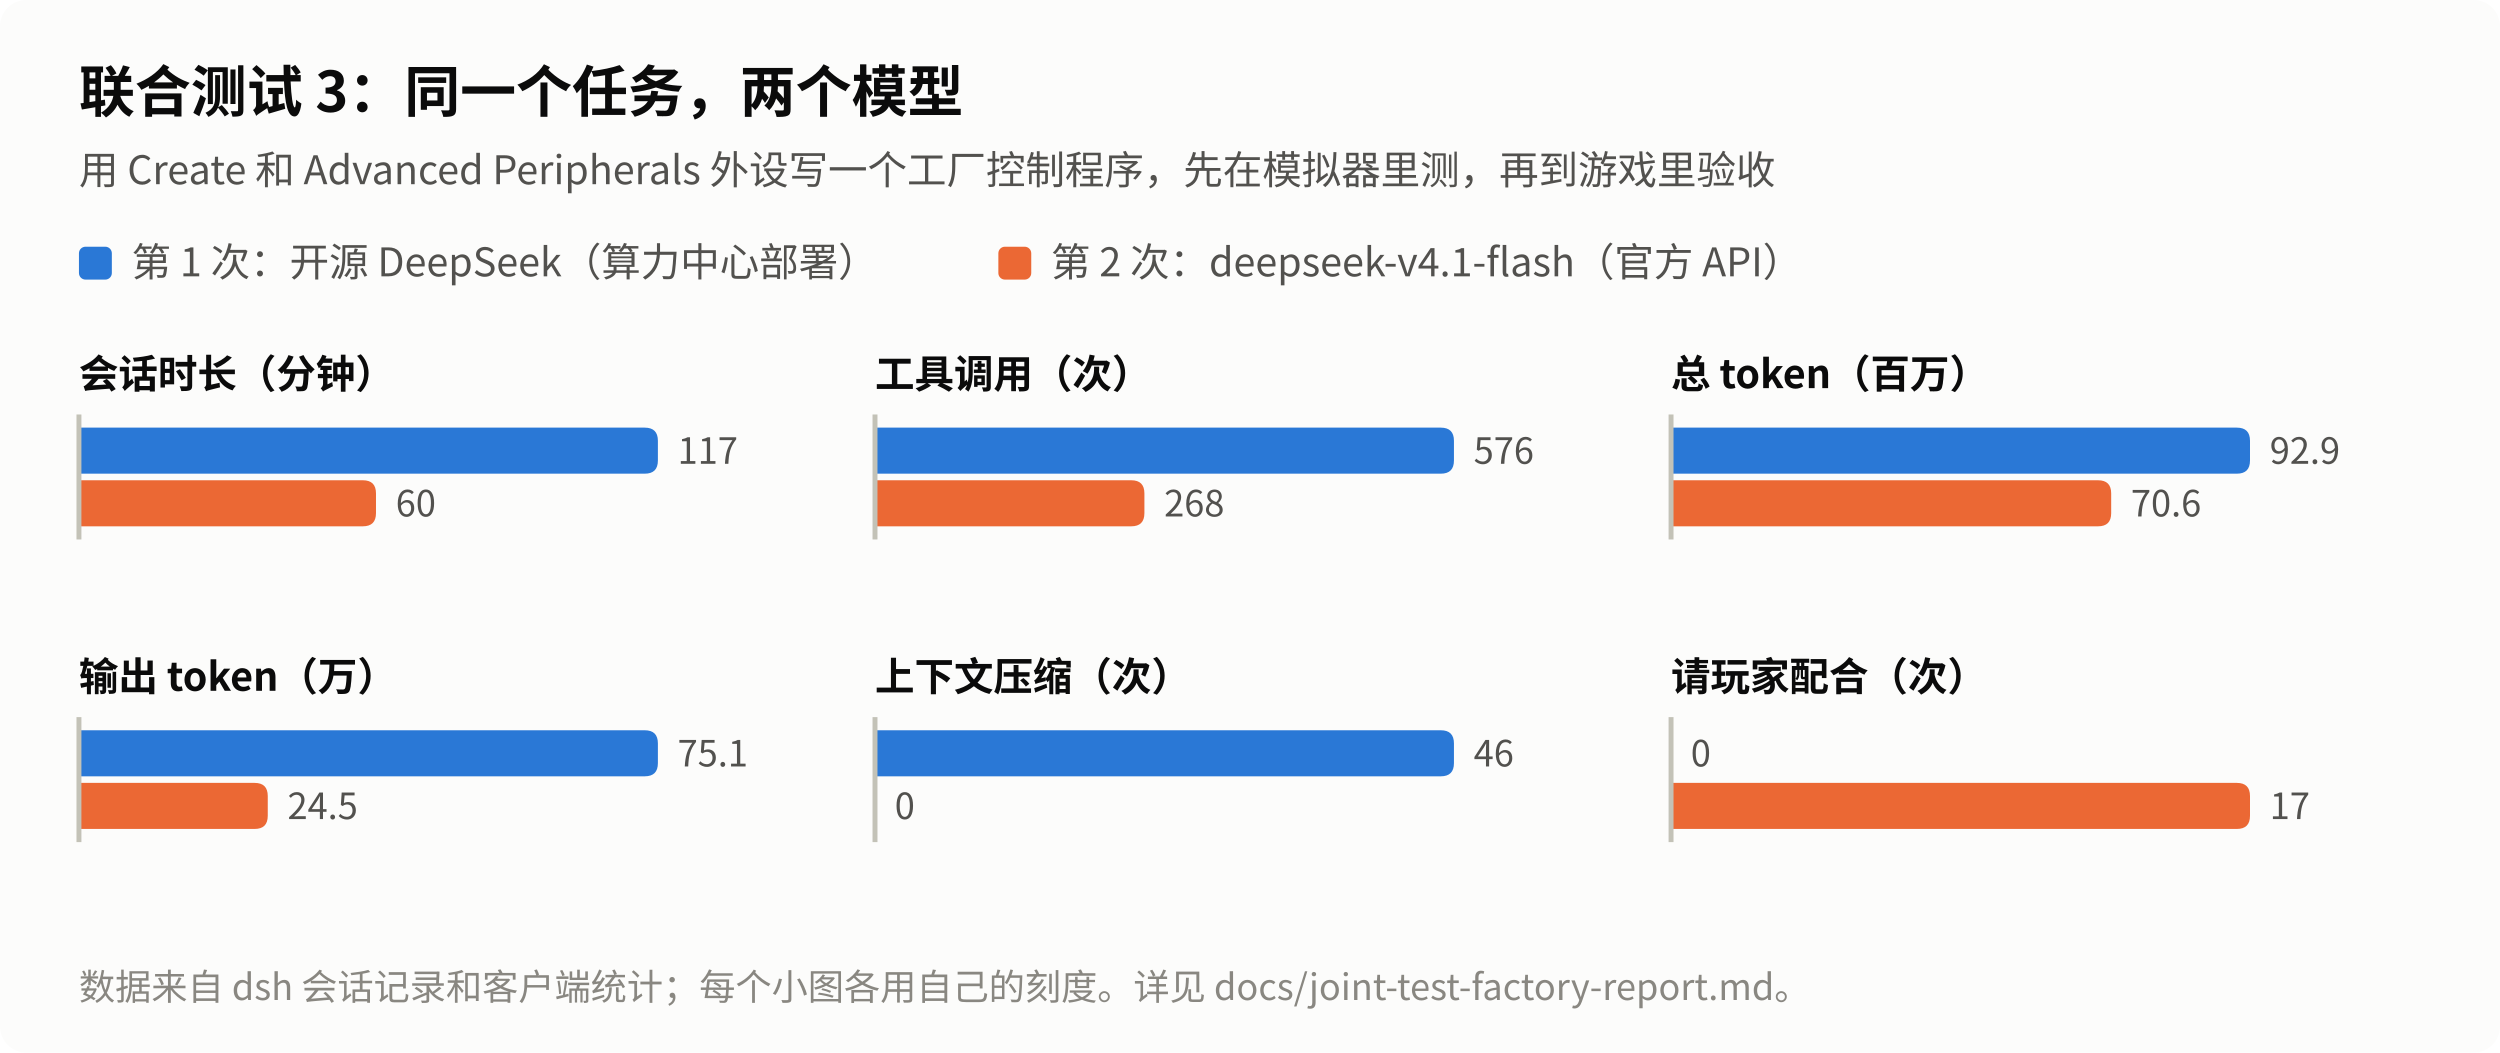
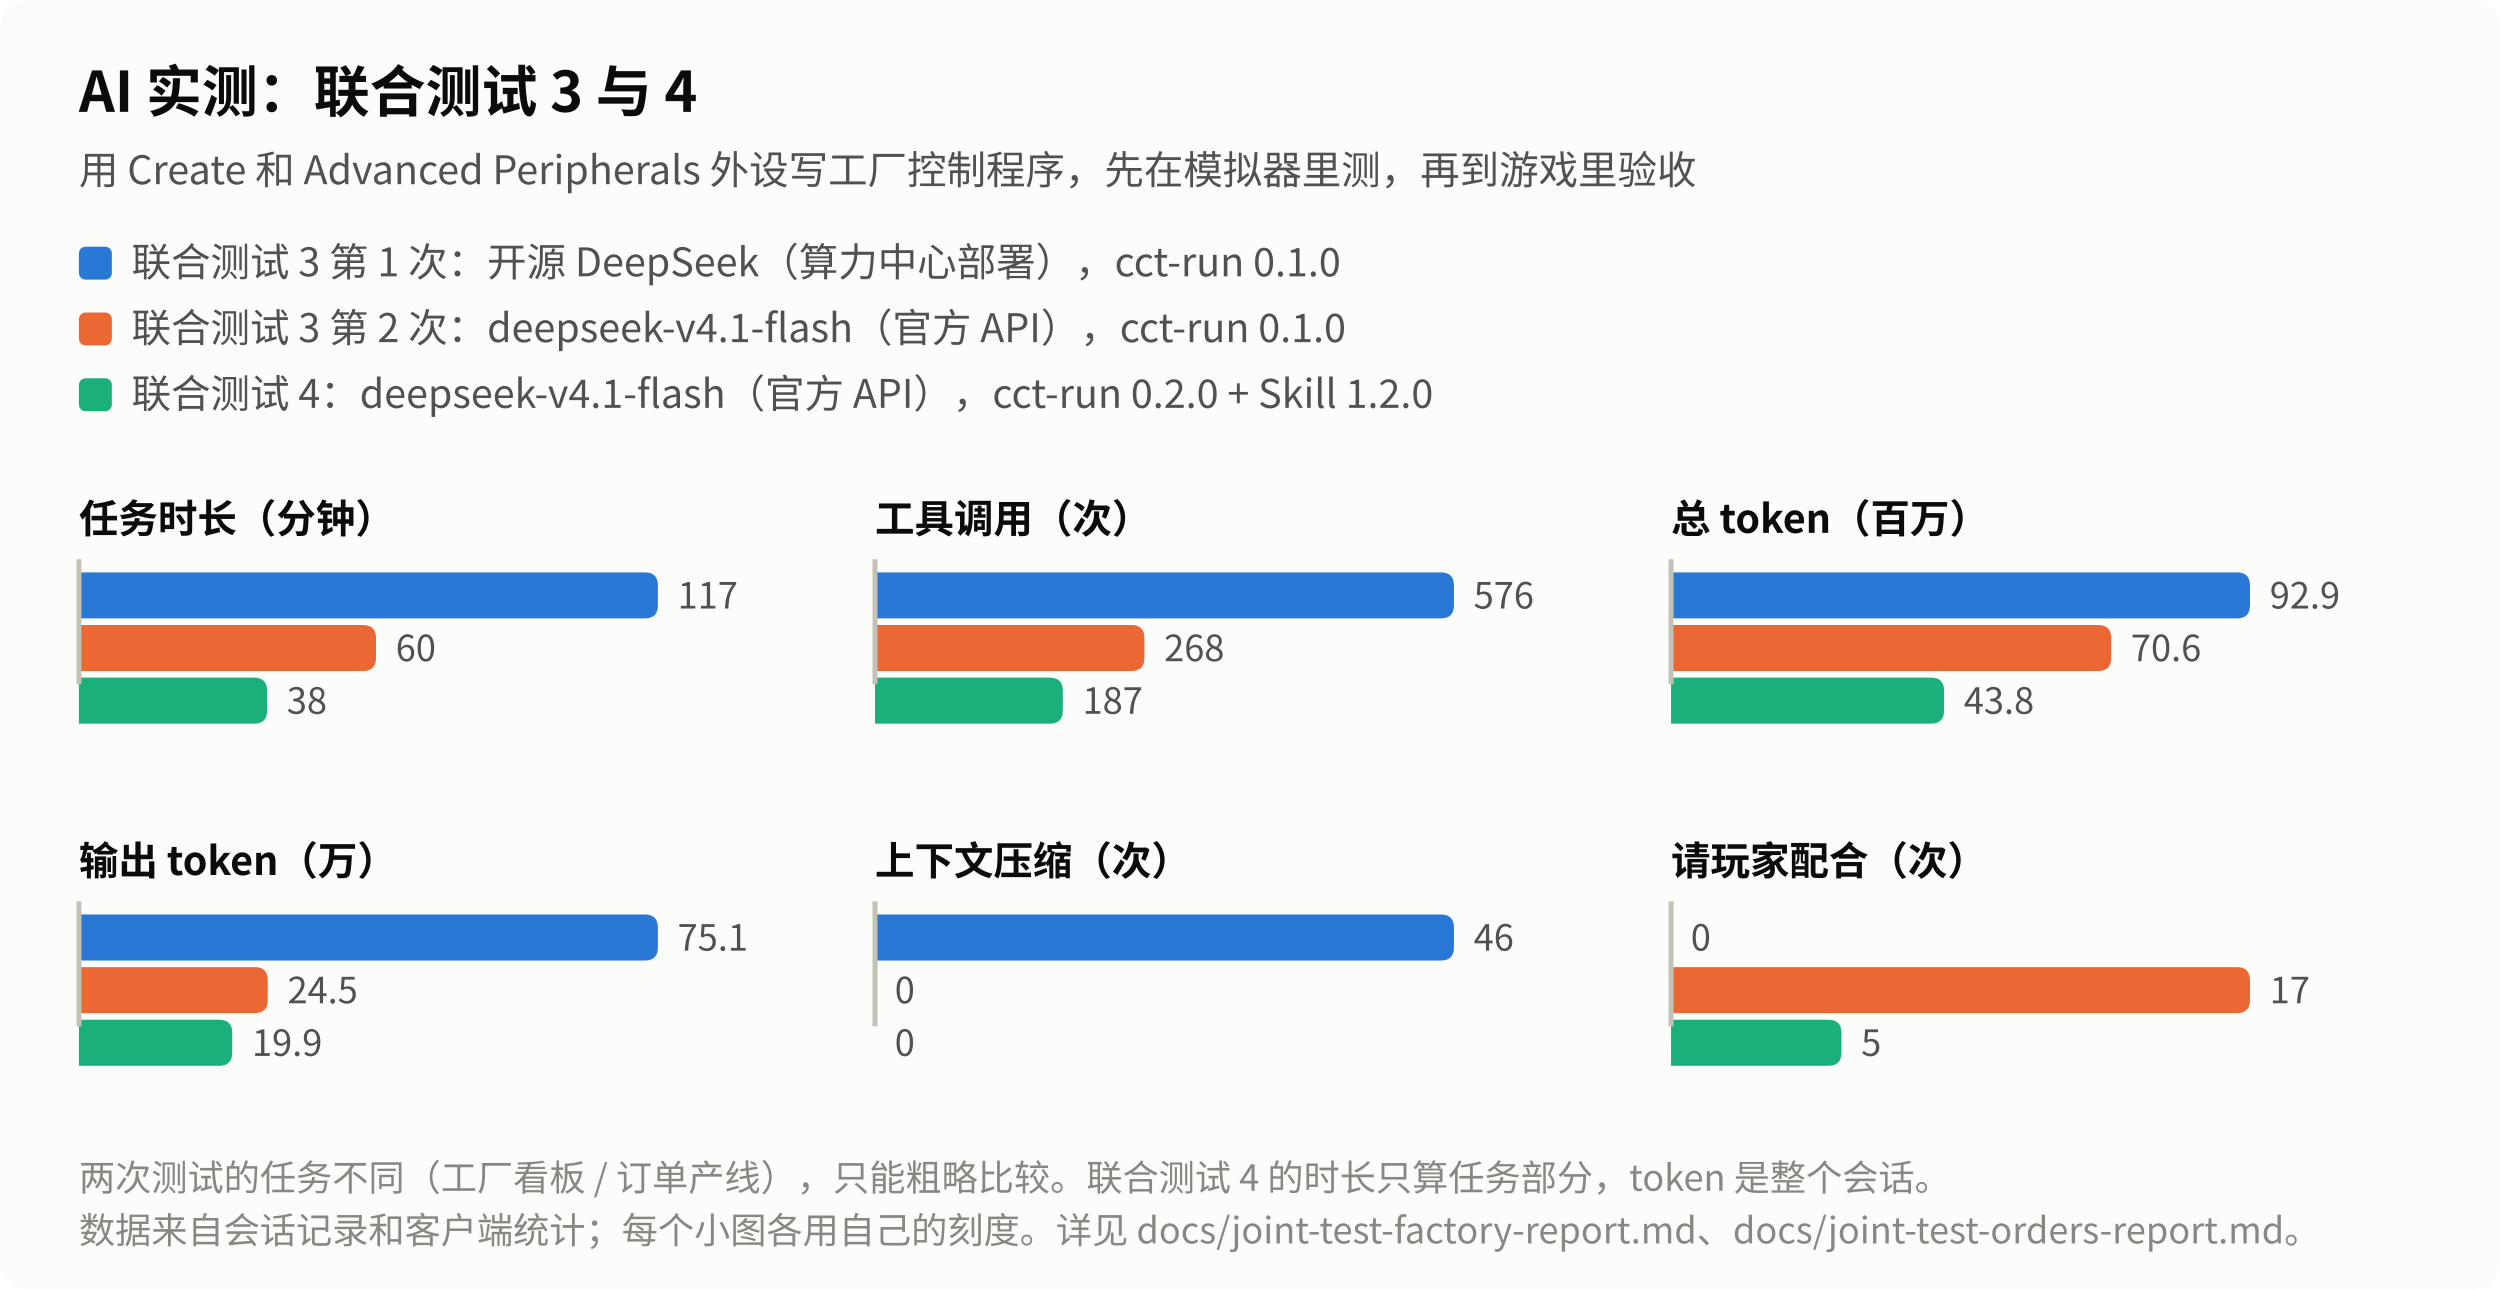
- <svg xmlns="http://www.w3.org/2000/svg" width="760" height="320" viewBox="0 0 760 320" font-family="system-ui, -apple-system, &quot;Segoe UI&quot;, &quot;Microsoft YaHei&quot;, &quot;PingFang SC&quot;, &quot;Noto Sans CJK SC&quot;, sans-serif" role="img" aria-label="联合测试 3：同一个任务，两个模型">
-   <rect width="760" height="320" rx="8" fill="#fcfcfb" />
-   <text x="24.0" y="34.0" fill="#0b0b0b" font-size="17" text-anchor="start" font-weight="600">联合测试 3：同一个任务，两个模型</text>
-   <text x="24.0" y="56.0" fill="#52514e" font-size="12" text-anchor="start" font-weight="normal">用 Create 和 Advanced Peripherals 外设写一个工厂控制程序，先在模拟器里测，再到游戏里验收</text>
+ <svg xmlns="http://www.w3.org/2000/svg" width="760" height="392" viewBox="0 0 760 392" font-family="system-ui, -apple-system, &quot;Segoe UI&quot;, &quot;Microsoft YaHei&quot;, &quot;PingFang SC&quot;, &quot;Noto Sans CJK SC&quot;, sans-serif" role="img" aria-label="AI 实测：联合测试 3 与 4">
+   <rect width="760" height="392" rx="8" fill="#fcfcfb" />
+   <text x="24.0" y="34.0" fill="#0b0b0b" font-size="17" text-anchor="start" font-weight="600">AI 实测：联合测试 3 与 4</text>
+   <text x="24.0" y="56.0" fill="#52514e" font-size="12" text-anchor="start" font-weight="normal">用 Create 和 Advanced Peripherals 外设写工厂控制程序，先在模拟器里测，再到游戏里验收</text>
  <rect x="24.0" y="75.0" width="10" height="10" rx="2" fill="#2a78d6" />
-   <text x="40.0" y="84.0" fill="#52514e" font-size="12" text-anchor="start" font-weight="normal">第 1 次：开源 DeepSeek（算力中心部署）</text>
-   <rect x="303.5" y="75.0" width="10" height="10" rx="2" fill="#eb6834" />
-   <text x="319.5" y="84.0" fill="#52514e" font-size="12" text-anchor="start" font-weight="normal">第 2 次：deepseek-v4.1-flash（官方 API）</text>
-   <text x="24.0" y="118.0" fill="#0b0b0b" font-size="12" text-anchor="start" font-weight="600">会话时长（分钟）</text>
-   <path d="M24.0,130.0 H196.0 Q200.0,130.0 200.0,134.0 V140.0 Q200.0,144.0 196.0,144.0 H24.0 Z" fill="#2a78d6" />
-   <text x="206.0" y="141.0" fill="#52514e" font-size="11" text-anchor="start" font-weight="normal">117</text>
-   <path d="M24.0,146.0 H110.3 Q114.3,146.0 114.3,150.0 V156.0 Q114.3,160.0 110.3,160.0 H24.0 Z" fill="#eb6834" />
-   <text x="120.3" y="157.0" fill="#52514e" font-size="11" text-anchor="start" font-weight="normal">60</text>
-   <line x1="24.0" y1="126" x2="24.0" y2="164" stroke="#c3c2b7" stroke-width="1.5" />
-   <text x="266.0" y="118.0" fill="#0b0b0b" font-size="12" text-anchor="start" font-weight="600">工具调用（次）</text>
-   <path d="M266.0,130.0 H438.0 Q442.0,130.0 442.0,134.0 V140.0 Q442.0,144.0 438.0,144.0 H266.0 Z" fill="#2a78d6" />
-   <text x="448.0" y="141.0" fill="#52514e" font-size="11" text-anchor="start" font-weight="normal">576</text>
-   <path d="M266.0,146.0 H343.9 Q347.9,146.0 347.9,150.0 V156.0 Q347.9,160.0 343.9,160.0 H266.0 Z" fill="#eb6834" />
-   <text x="353.9" y="157.0" fill="#52514e" font-size="11" text-anchor="start" font-weight="normal">268</text>
-   <line x1="266.0" y1="126" x2="266.0" y2="164" stroke="#c3c2b7" stroke-width="1.5" />
-   <text x="508.0" y="118.0" fill="#0b0b0b" font-size="12" text-anchor="start" font-weight="600">总 token（百万）</text>
-   <path d="M508.0,130.0 H680.0 Q684.0,130.0 684.0,134.0 V140.0 Q684.0,144.0 680.0,144.0 H508.0 Z" fill="#2a78d6" />
-   <text x="690.0" y="141.0" fill="#52514e" font-size="11" text-anchor="start" font-weight="normal">92.9</text>
-   <path d="M508.0,146.0 H637.8 Q641.8,146.0 641.8,150.0 V156.0 Q641.8,160.0 637.8,160.0 H508.0 Z" fill="#eb6834" />
-   <text x="647.8" y="157.0" fill="#52514e" font-size="11" text-anchor="start" font-weight="normal">70.6</text>
-   <line x1="508.0" y1="126" x2="508.0" y2="164" stroke="#c3c2b7" stroke-width="1.5" />
-   <text x="24.0" y="210.0" fill="#0b0b0b" font-size="12" text-anchor="start" font-weight="600">输出 token（万）</text>
-   <path d="M24.0,222.0 H196.0 Q200.0,222.0 200.0,226.0 V232.0 Q200.0,236.0 196.0,236.0 H24.0 Z" fill="#2a78d6" />
-   <text x="206.0" y="233.0" fill="#52514e" font-size="11" text-anchor="start" font-weight="normal">75.1</text>
-   <path d="M24.0,238.0 H77.4 Q81.4,238.0 81.4,242.0 V248.0 Q81.4,252.0 77.4,252.0 H24.0 Z" fill="#eb6834" />
-   <text x="87.4" y="249.0" fill="#52514e" font-size="11" text-anchor="start" font-weight="normal">24.5</text>
-   <line x1="24.0" y1="218" x2="24.0" y2="256" stroke="#c3c2b7" stroke-width="1.5" />
-   <text x="266.0" y="210.0" fill="#0b0b0b" font-size="12" text-anchor="start" font-weight="600">上下文压缩（次）</text>
-   <path d="M266.0,222.0 H438.0 Q442.0,222.0 442.0,226.0 V232.0 Q442.0,236.0 438.0,236.0 H266.0 Z" fill="#2a78d6" />
-   <text x="448.0" y="233.0" fill="#52514e" font-size="11" text-anchor="start" font-weight="normal">46</text>
-   <text x="272.0" y="249.0" fill="#52514e" font-size="11" text-anchor="start" font-weight="normal">0</text>
-   <line x1="266.0" y1="218" x2="266.0" y2="256" stroke="#c3c2b7" stroke-width="1.5" />
-   <text x="508.0" y="210.0" fill="#0b0b0b" font-size="12" text-anchor="start" font-weight="600">请玩家配合（次）</text>
-   <text x="514.0" y="233.0" fill="#52514e" font-size="11" text-anchor="start" font-weight="normal">0</text>
-   <path d="M508.0,238.0 H680.0 Q684.0,238.0 684.0,242.0 V248.0 Q684.0,252.0 680.0,252.0 H508.0 Z" fill="#eb6834" />
-   <text x="690.0" y="249.0" fill="#52514e" font-size="11" text-anchor="start" font-weight="normal">17</text>
-   <line x1="508.0" y1="218" x2="508.0" y2="256" stroke="#c3c2b7" stroke-width="1.5" />
-   <text x="24.0" y="304.0" fill="#898781" font-size="11" text-anchor="start" font-weight="normal">数据来自 dsh 会话记录和客户端统计；每个小图各用自己的刻度。详见 docs/joint-test-factory-report.md。</text>
+   <text x="40.0" y="84.0" fill="#52514e" font-size="12" text-anchor="start" font-weight="normal">联合测试 3 第 1 次：开源 DeepSeek（算力中心部署），cct-run 0.1.0</text>
+   <rect x="24.0" y="95.0" width="10" height="10" rx="2" fill="#eb6834" />
+   <text x="40.0" y="104.0" fill="#52514e" font-size="12" text-anchor="start" font-weight="normal">联合测试 3 第 2 次：deepseek-v4.1-flash（官方 API），cct-run 0.1.0</text>
+   <rect x="24.0" y="115.0" width="10" height="10" rx="2" fill="#1baf7a" />
+   <text x="40.0" y="124.0" fill="#52514e" font-size="12" text-anchor="start" font-weight="normal">联合测试 4：deepseek-v4.1-flash（官方 API），cct-run 0.2.0 + Skill 1.2.0</text>
+   <text x="24.0" y="162.0" fill="#0b0b0b" font-size="12" text-anchor="start" font-weight="600">任务时长（分钟）</text>
+   <path d="M24.0,174.0 H196.0 Q200.0,174.0 200.0,178.0 V184.0 Q200.0,188.0 196.0,188.0 H24.0 Z" fill="#2a78d6" />
+   <text x="206.0" y="185.0" fill="#52514e" font-size="11" text-anchor="start" font-weight="normal">117</text>
+   <path d="M24.0,190.0 H110.3 Q114.3,190.0 114.3,194.0 V200.0 Q114.3,204.0 110.3,204.0 H24.0 Z" fill="#eb6834" />
+   <text x="120.3" y="201.0" fill="#52514e" font-size="11" text-anchor="start" font-weight="normal">60</text>
+   <path d="M24.0,206.0 H77.2 Q81.2,206.0 81.2,210.0 V216.0 Q81.2,220.0 77.2,220.0 H24.0 Z" fill="#1baf7a" />
+   <text x="87.2" y="217.0" fill="#52514e" font-size="11" text-anchor="start" font-weight="normal">38</text>
+   <line x1="24.0" y1="170" x2="24.0" y2="208" stroke="#c3c2b7" stroke-width="1.5" />
+   <text x="266.0" y="162.0" fill="#0b0b0b" font-size="12" text-anchor="start" font-weight="600">工具调用（次）</text>
+   <path d="M266.0,174.0 H438.0 Q442.0,174.0 442.0,178.0 V184.0 Q442.0,188.0 438.0,188.0 H266.0 Z" fill="#2a78d6" />
+   <text x="448.0" y="185.0" fill="#52514e" font-size="11" text-anchor="start" font-weight="normal">576</text>
+   <path d="M266.0,190.0 H343.9 Q347.9,190.0 347.9,194.0 V200.0 Q347.9,204.0 343.9,204.0 H266.0 Z" fill="#eb6834" />
+   <text x="353.9" y="201.0" fill="#52514e" font-size="11" text-anchor="start" font-weight="normal">268</text>
+   <path d="M266.0,206.0 H319.1 Q323.1,206.0 323.1,210.0 V216.0 Q323.1,220.0 319.1,220.0 H266.0 Z" fill="#1baf7a" />
+   <text x="329.1" y="217.0" fill="#52514e" font-size="11" text-anchor="start" font-weight="normal">187</text>
+   <line x1="266.0" y1="170" x2="266.0" y2="208" stroke="#c3c2b7" stroke-width="1.5" />
+   <text x="508.0" y="162.0" fill="#0b0b0b" font-size="12" text-anchor="start" font-weight="600">总 token（百万）</text>
+   <path d="M508.0,174.0 H680.0 Q684.0,174.0 684.0,178.0 V184.0 Q684.0,188.0 680.0,188.0 H508.0 Z" fill="#2a78d6" />
+   <text x="690.0" y="185.0" fill="#52514e" font-size="11" text-anchor="start" font-weight="normal">92.9</text>
+   <path d="M508.0,190.0 H637.8 Q641.8,190.0 641.8,194.0 V200.0 Q641.8,204.0 637.8,204.0 H508.0 Z" fill="#eb6834" />
+   <text x="647.8" y="201.0" fill="#52514e" font-size="11" text-anchor="start" font-weight="normal">70.6</text>
+   <path d="M508.0,206.0 H587.0 Q591.0,206.0 591.0,210.0 V216.0 Q591.0,220.0 587.0,220.0 H508.0 Z" fill="#1baf7a" />
+   <text x="597.0" y="217.0" fill="#52514e" font-size="11" text-anchor="start" font-weight="normal">43.8</text>
+   <line x1="508.0" y1="170" x2="508.0" y2="208" stroke="#c3c2b7" stroke-width="1.5" />
+   <text x="24.0" y="266.0" fill="#0b0b0b" font-size="12" text-anchor="start" font-weight="600">输出 token（万）</text>
+   <path d="M24.0,278.0 H196.0 Q200.0,278.0 200.0,282.0 V288.0 Q200.0,292.0 196.0,292.0 H24.0 Z" fill="#2a78d6" />
+   <text x="206.0" y="289.0" fill="#52514e" font-size="11" text-anchor="start" font-weight="normal">75.1</text>
+   <path d="M24.0,294.0 H77.4 Q81.4,294.0 81.4,298.0 V304.0 Q81.4,308.0 77.4,308.0 H24.0 Z" fill="#eb6834" />
+   <text x="87.4" y="305.0" fill="#52514e" font-size="11" text-anchor="start" font-weight="normal">24.5</text>
+   <path d="M24.0,310.0 H66.6 Q70.6,310.0 70.6,314.0 V320.0 Q70.6,324.0 66.6,324.0 H24.0 Z" fill="#1baf7a" />
+   <text x="76.6" y="321.0" fill="#52514e" font-size="11" text-anchor="start" font-weight="normal">19.9</text>
+   <line x1="24.0" y1="274" x2="24.0" y2="312" stroke="#c3c2b7" stroke-width="1.5" />
+   <text x="266.0" y="266.0" fill="#0b0b0b" font-size="12" text-anchor="start" font-weight="600">上下文压缩（次）</text>
+   <path d="M266.0,278.0 H438.0 Q442.0,278.0 442.0,282.0 V288.0 Q442.0,292.0 438.0,292.0 H266.0 Z" fill="#2a78d6" />
+   <text x="448.0" y="289.0" fill="#52514e" font-size="11" text-anchor="start" font-weight="normal">46</text>
+   <text x="272.0" y="305.0" fill="#52514e" font-size="11" text-anchor="start" font-weight="normal">0</text>
+   <text x="272.0" y="321.0" fill="#52514e" font-size="11" text-anchor="start" font-weight="normal">0</text>
+   <line x1="266.0" y1="274" x2="266.0" y2="312" stroke="#c3c2b7" stroke-width="1.5" />
+   <text x="508.0" y="266.0" fill="#0b0b0b" font-size="12" text-anchor="start" font-weight="600">请玩家配合（次）</text>
+   <text x="514.0" y="289.0" fill="#52514e" font-size="11" text-anchor="start" font-weight="normal">0</text>
+   <path d="M508.0,294.0 H680.0 Q684.0,294.0 684.0,298.0 V304.0 Q684.0,308.0 680.0,308.0 H508.0 Z" fill="#eb6834" />
+   <text x="690.0" y="305.0" fill="#52514e" font-size="11" text-anchor="start" font-weight="normal">17</text>
+   <path d="M508.0,310.0 H555.8 Q559.8,310.0 559.8,314.0 V320.0 Q559.8,324.0 555.8,324.0 H508.0 Z" fill="#1baf7a" />
+   <text x="565.8" y="321.0" fill="#52514e" font-size="11" text-anchor="start" font-weight="normal">5</text>
+   <line x1="508.0" y1="274" x2="508.0" y2="312" stroke="#c3c2b7" stroke-width="1.5" />
+   <text x="24.0" y="362.0" fill="#898781" font-size="11" text-anchor="start" font-weight="normal">两次测试的任务不同（工厂看板 / 订单产线），只能粗略比较。联合测试 4 的时长只算任务部分，token 是整个会话。</text>
+   <text x="24.0" y="378.0" fill="#898781" font-size="11" text-anchor="start" font-weight="normal">数据来自会话记录和客户端统计；每个小图各用自己的刻度。详见 docs/joint-test-factory-report.md、docs/joint-test-orders-report.md。</text>
</svg>
